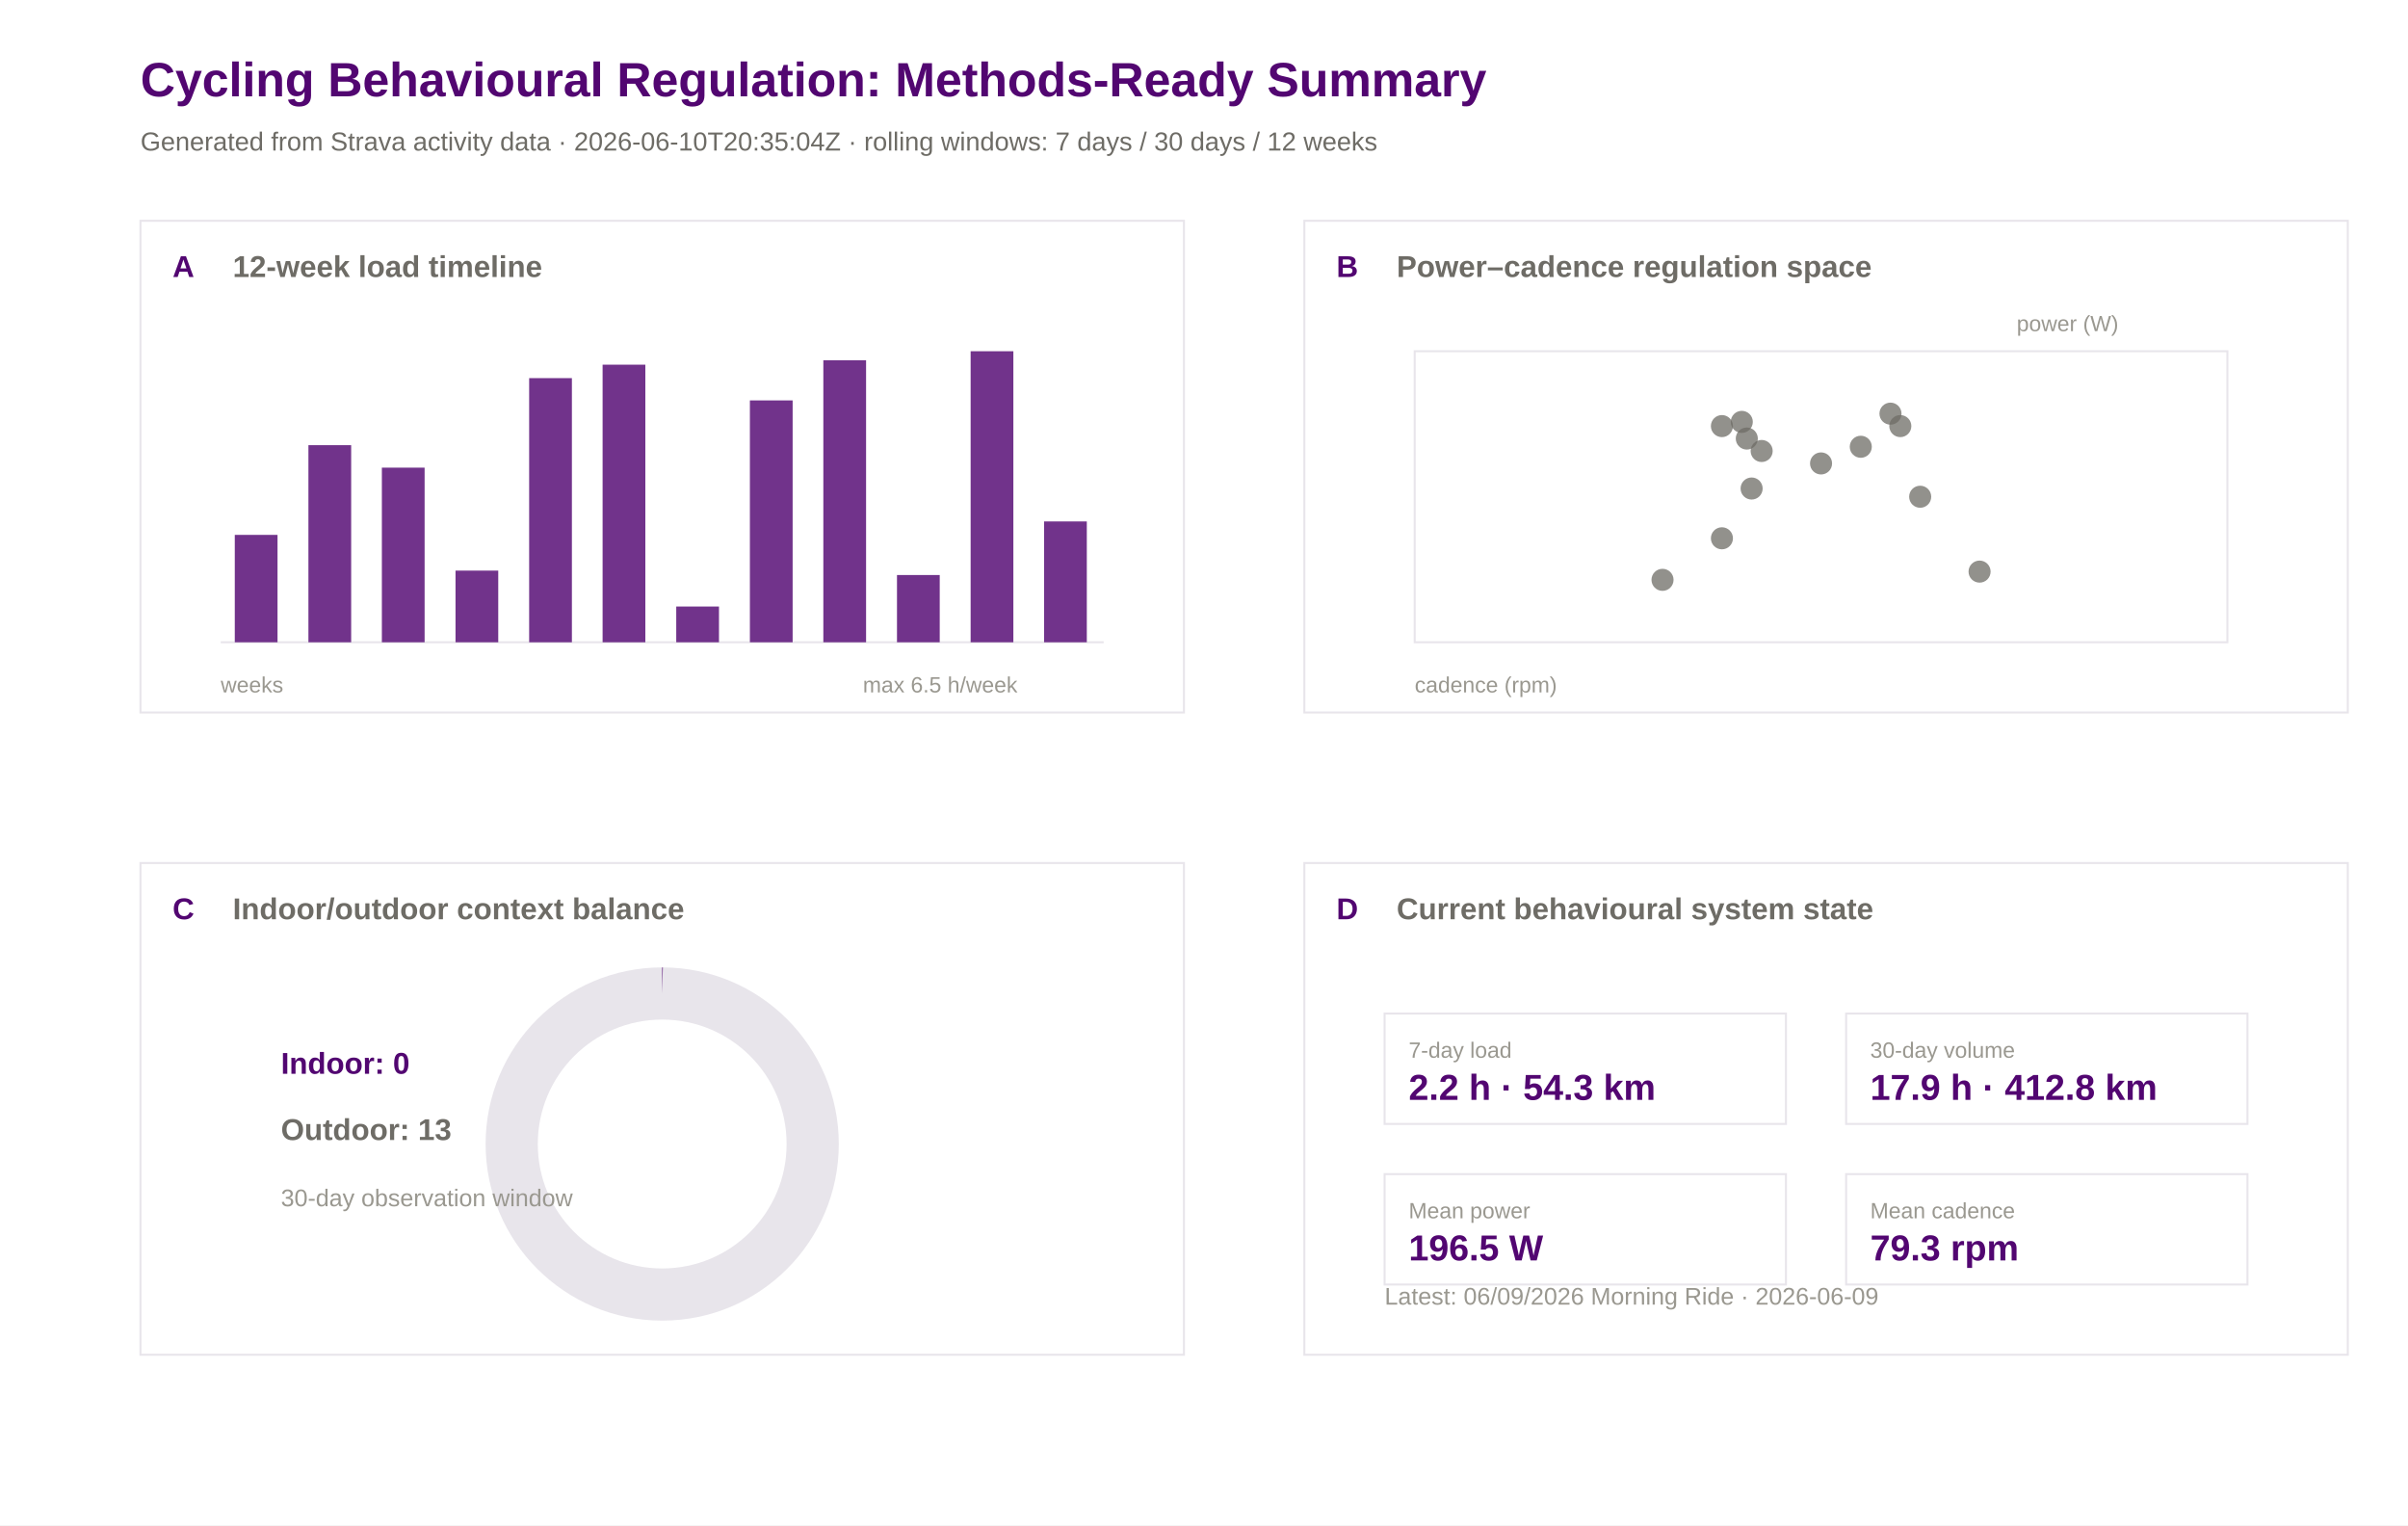
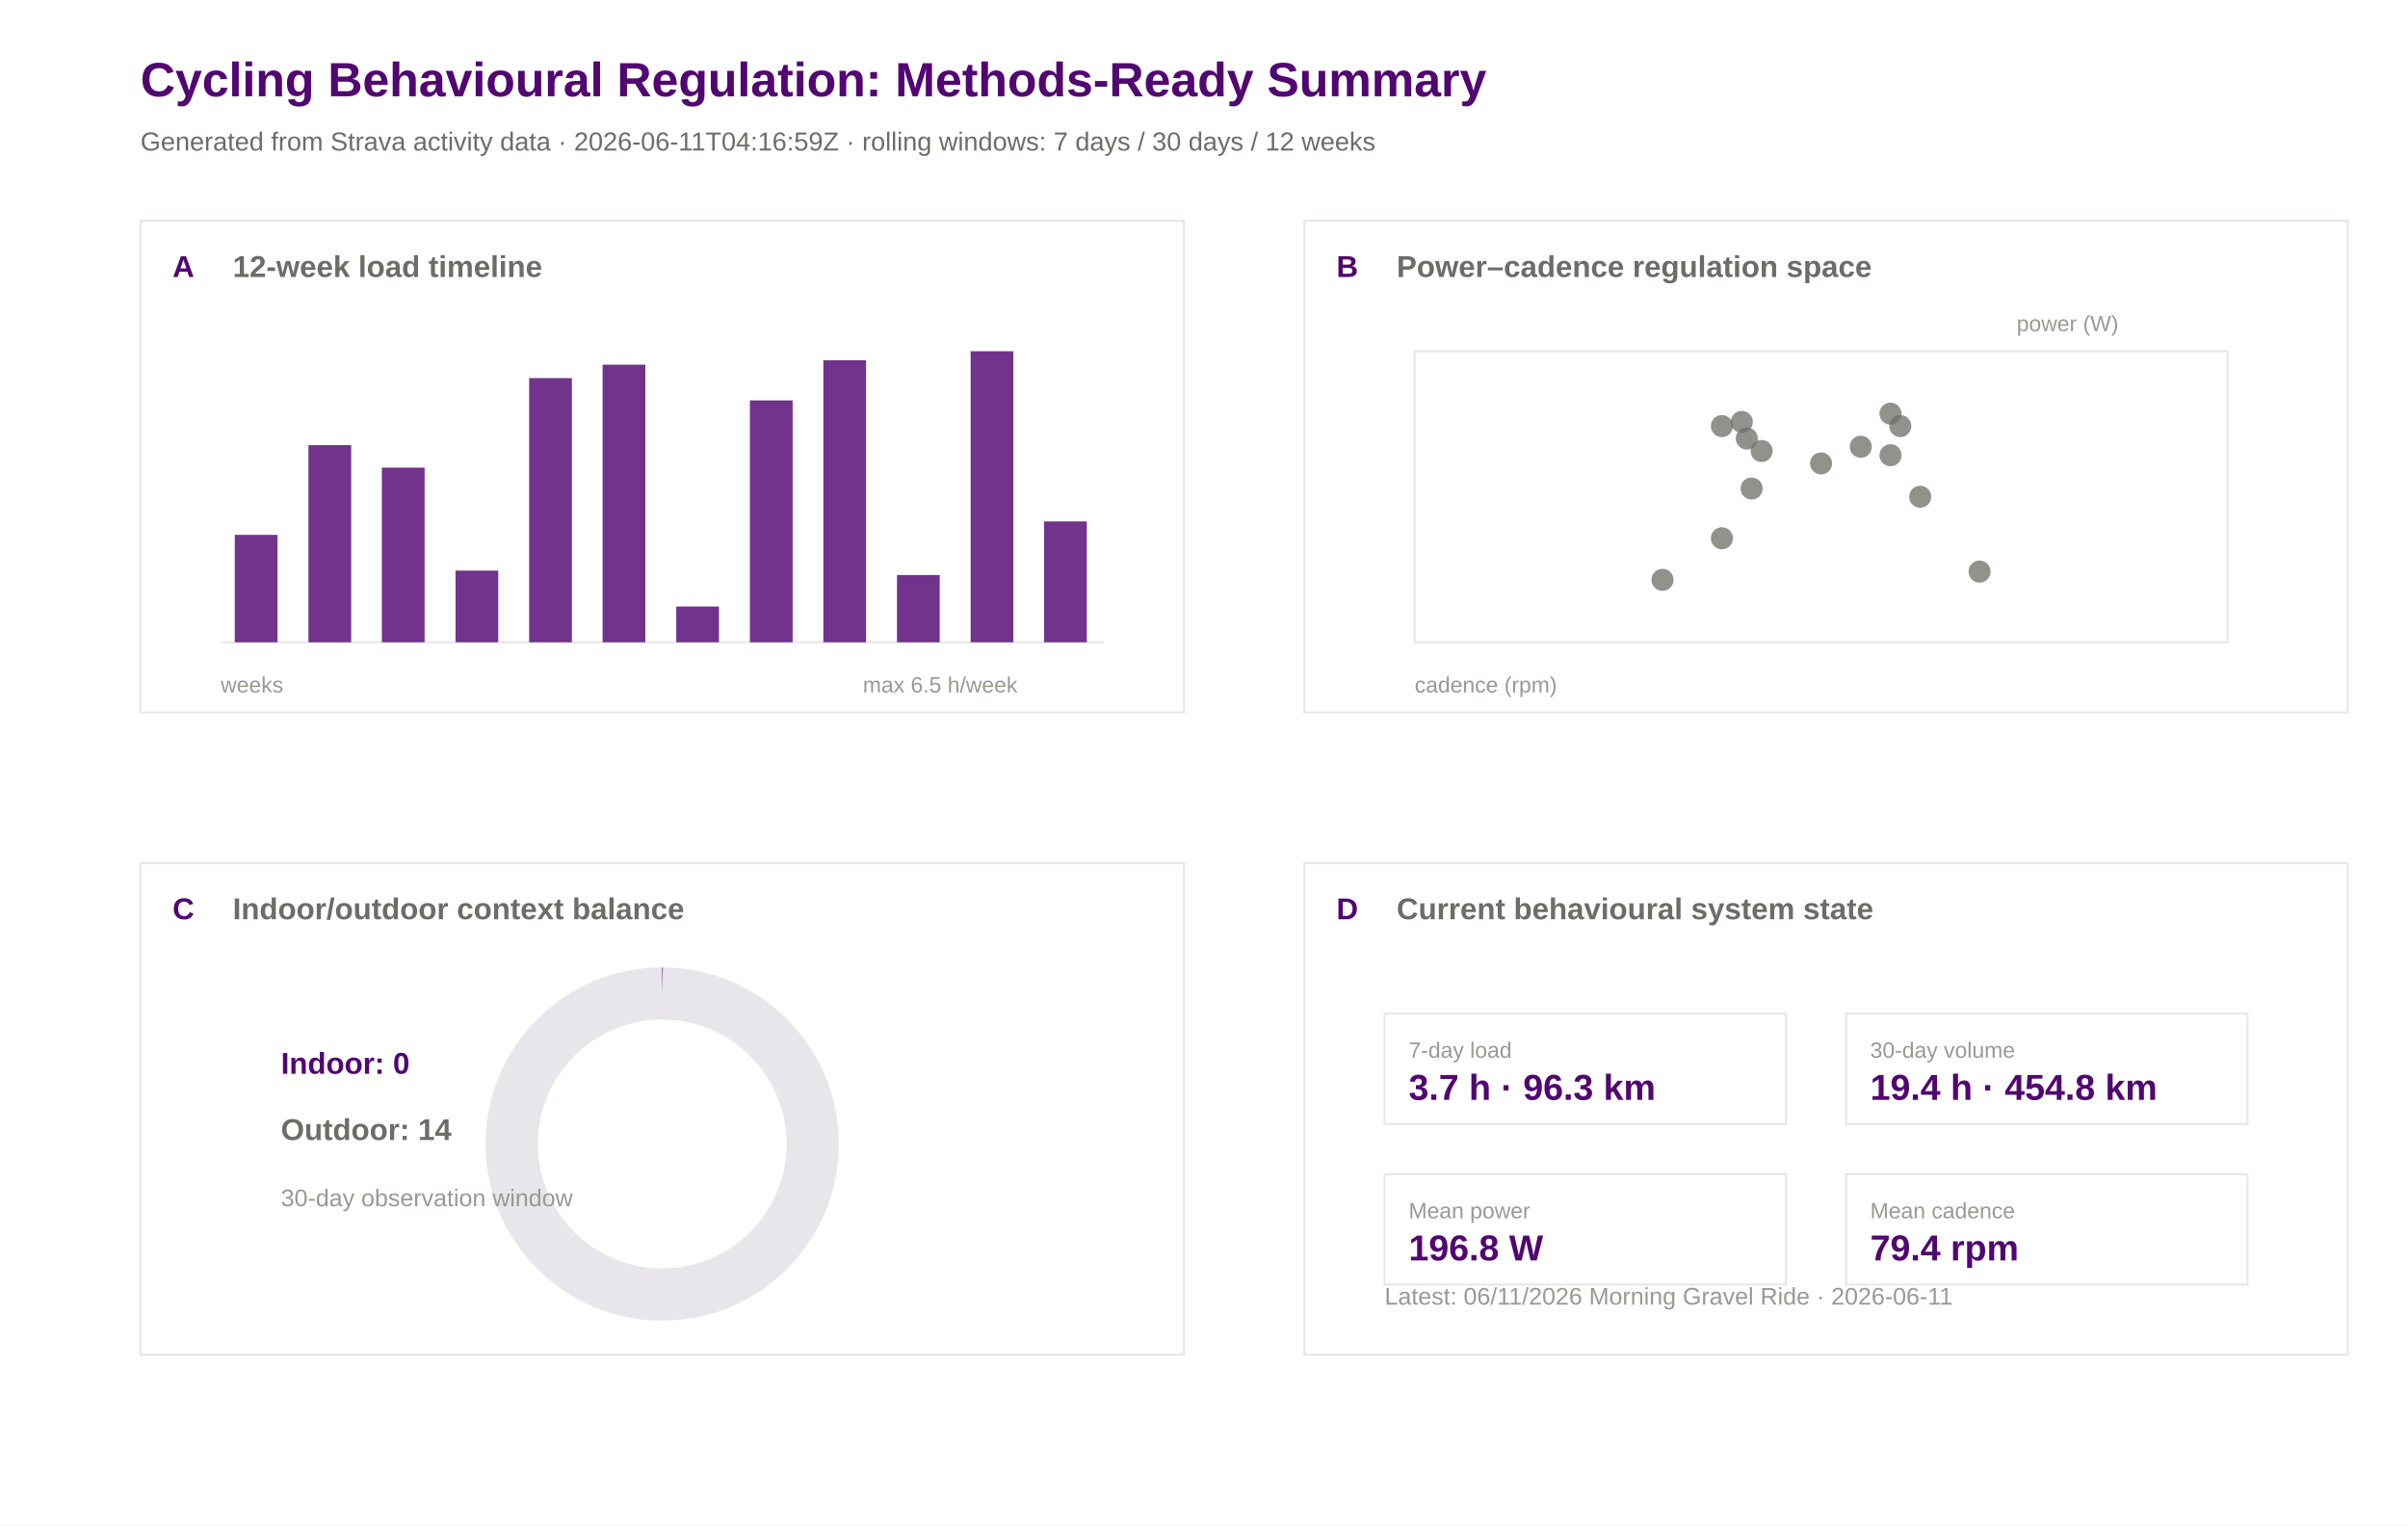
<svg xmlns="http://www.w3.org/2000/svg" width="1200" height="760" viewBox="0 0 1200 760">
  <rect width="100%" height="100%" fill="#ffffff" />
  <text x="70.0" y="48.0" font-family="Arial" font-size="24" font-weight="600" fill="#520671">Cycling Behavioural Regulation: Methods-Ready Summary</text>
-   <text x="70.0" y="75.0" font-family="Arial" font-size="13" font-weight="400" fill="#6e6c66">Generated from Strava activity data · 2026-06-10T20:35:04Z · rolling windows: 7 days / 30 days / 12 weeks</text>
+   <text x="70.0" y="75.0" font-family="Arial" font-size="13" font-weight="400" fill="#6e6c66">Generated from Strava activity data · 2026-06-11T04:16:59Z · rolling windows: 7 days / 30 days / 12 weeks</text>
  <rect x="70" y="110" width="520" height="245" fill="#ffffff" stroke="#e8e5eb" stroke-width="1" />
  <text x="86.0" y="138.0" font-family="Arial" font-size="15" font-weight="600" fill="#520671">A</text>
  <text x="116.0" y="138.0" font-family="Arial" font-size="15" font-weight="600" fill="#6e6c66">12-week load timeline</text>
  <rect x="650" y="110" width="520" height="245" fill="#ffffff" stroke="#e8e5eb" stroke-width="1" />
  <text x="666.0" y="138.0" font-family="Arial" font-size="15" font-weight="600" fill="#520671">B</text>
  <text x="696.0" y="138.0" font-family="Arial" font-size="15" font-weight="600" fill="#6e6c66">Power–cadence regulation space</text>
  <rect x="70" y="430" width="520" height="245" fill="#ffffff" stroke="#e8e5eb" stroke-width="1" />
  <text x="86.0" y="458.0" font-family="Arial" font-size="15" font-weight="600" fill="#520671">C</text>
  <text x="116.0" y="458.0" font-family="Arial" font-size="15" font-weight="600" fill="#6e6c66">Indoor/outdoor context balance</text>
  <rect x="650" y="430" width="520" height="245" fill="#ffffff" stroke="#e8e5eb" stroke-width="1" />
  <text x="666.0" y="458.0" font-family="Arial" font-size="15" font-weight="600" fill="#520671">D</text>
  <text x="696.0" y="458.0" font-family="Arial" font-size="15" font-weight="600" fill="#6e6c66">Current behavioural system state</text>
  <line x1="110" y1="320" x2="550" y2="320" stroke="#e8e5eb" />
  <rect x="117.0" y="266.5" width="21.3" height="53.5" fill="#520671" opacity="0.82" />
  <rect x="153.7" y="221.8" width="21.3" height="98.2" fill="#520671" opacity="0.82" />
  <rect x="190.3" y="233.0" width="21.3" height="87.0" fill="#520671" opacity="0.82" />
  <rect x="227.0" y="284.3" width="21.3" height="35.7" fill="#520671" opacity="0.82" />
  <rect x="263.7" y="188.4" width="21.3" height="131.6" fill="#520671" opacity="0.82" />
  <rect x="300.3" y="181.7" width="21.3" height="138.3" fill="#520671" opacity="0.82" />
  <rect x="337.0" y="302.2" width="21.3" height="17.8" fill="#520671" opacity="0.82" />
  <rect x="373.7" y="199.5" width="21.3" height="120.5" fill="#520671" opacity="0.82" />
  <rect x="410.3" y="179.5" width="21.3" height="140.5" fill="#520671" opacity="0.82" />
  <rect x="447.0" y="286.5" width="21.3" height="33.5" fill="#520671" opacity="0.82" />
  <rect x="483.7" y="175.0" width="21.3" height="145.0" fill="#520671" opacity="0.82" />
  <rect x="520.3" y="259.8" width="21.3" height="60.2" fill="#520671" opacity="0.82" />
  <text x="110.0" y="345.0" font-family="Arial" font-size="11" font-weight="400" fill="#9a9890">weeks</text>
  <text x="430.0" y="345.0" font-family="Arial" font-size="11" font-weight="400" fill="#9a9890">max 6.5 h/week</text>
  <rect x="705" y="175" width="405" height="145" fill="#ffffff" stroke="#e8e5eb" />
  <circle cx="828.5" cy="288.9" r="5.5" fill="#6e6c66" opacity="0.75" />
  <circle cx="872.9" cy="243.4" r="5.5" fill="#6e6c66" opacity="0.75" />
  <circle cx="858.1" cy="268.2" r="5.5" fill="#6e6c66" opacity="0.75" />
  <circle cx="986.5" cy="284.8" r="5.5" fill="#6e6c66" opacity="0.75" />
  <circle cx="947.0" cy="212.3" r="5.5" fill="#6e6c66" opacity="0.75" />
  <circle cx="870.5" cy="218.5" r="5.5" fill="#6e6c66" opacity="0.75" />
  <circle cx="858.1" cy="212.3" r="5.5" fill="#6e6c66" opacity="0.75" />
  <circle cx="907.5" cy="230.9" r="5.5" fill="#6e6c66" opacity="0.75" />
  <circle cx="877.9" cy="224.7" r="5.5" fill="#6e6c66" opacity="0.75" />
  <circle cx="868.0" cy="210.2" r="5.5" fill="#6e6c66" opacity="0.75" />
  <circle cx="956.9" cy="247.5" r="5.5" fill="#6e6c66" opacity="0.75" />
  <circle cx="942.1" cy="206.1" r="5.5" fill="#6e6c66" opacity="0.75" />
  <circle cx="927.3" cy="222.6" r="5.5" fill="#6e6c66" opacity="0.75" />
+   <circle cx="942.1" cy="226.8" r="5.5" fill="#6e6c66" opacity="0.75" />
  <text x="705.0" y="345.0" font-family="Arial" font-size="11" font-weight="400" fill="#9a9890">cadence (rpm)</text>
  <text x="1005.0" y="165.0" font-family="Arial" font-size="11" font-weight="400" fill="#9a9890">power (W)</text>
  <circle cx="330" cy="570" r="75" fill="none" stroke="#e8e5eb" stroke-width="26" />
  <circle cx="330" cy="570" r="75" fill="none" stroke="#520671" stroke-width="26" stroke-dasharray="0.0 471.2" transform="rotate(-90 330 570)" />
  <text x="140.0" y="535.0" font-family="Arial" font-size="15" font-weight="600" fill="#520671">Indoor: 0</text>
-   <text x="140.0" y="568.0" font-family="Arial" font-size="15" font-weight="600" fill="#6e6c66">Outdoor: 13</text>
+   <text x="140.0" y="568.0" font-family="Arial" font-size="15" font-weight="600" fill="#6e6c66">Outdoor: 14</text>
  <text x="140.0" y="601.0" font-family="Arial" font-size="12" font-weight="400" fill="#9a9890">30-day observation window</text>
  <rect x="690" y="505" width="200" height="55" fill="#ffffff" stroke="#e8e5eb" />
  <text x="702.0" y="527.0" font-family="Arial" font-size="11" font-weight="500" fill="#9a9890">7-day load</text>
-   <text x="702.0" y="548.0" font-family="Arial" font-size="18" font-weight="600" fill="#520671">2.2 h · 54.3 km</text>
+   <text x="702.0" y="548.0" font-family="Arial" font-size="18" font-weight="600" fill="#520671">3.7 h · 96.3 km</text>
  <rect x="920" y="505" width="200" height="55" fill="#ffffff" stroke="#e8e5eb" />
  <text x="932.0" y="527.0" font-family="Arial" font-size="11" font-weight="500" fill="#9a9890">30-day volume</text>
-   <text x="932.0" y="548.0" font-family="Arial" font-size="18" font-weight="600" fill="#520671">17.9 h · 412.8 km</text>
+   <text x="932.0" y="548.0" font-family="Arial" font-size="18" font-weight="600" fill="#520671">19.4 h · 454.8 km</text>
  <rect x="690" y="585" width="200" height="55" fill="#ffffff" stroke="#e8e5eb" />
  <text x="702.0" y="607.0" font-family="Arial" font-size="11" font-weight="500" fill="#9a9890">Mean power</text>
-   <text x="702.0" y="628.0" font-family="Arial" font-size="18" font-weight="600" fill="#520671">196.5 W</text>
+   <text x="702.0" y="628.0" font-family="Arial" font-size="18" font-weight="600" fill="#520671">196.8 W</text>
  <rect x="920" y="585" width="200" height="55" fill="#ffffff" stroke="#e8e5eb" />
  <text x="932.0" y="607.0" font-family="Arial" font-size="11" font-weight="500" fill="#9a9890">Mean cadence</text>
-   <text x="932.0" y="628.0" font-family="Arial" font-size="18" font-weight="600" fill="#520671">79.3 rpm</text>
-   <text x="690.0" y="650.0" font-family="Arial" font-size="12" font-weight="400" fill="#9a9890">Latest: 06/09/2026 Morning Ride · 2026-06-09</text>
+   <text x="932.0" y="628.0" font-family="Arial" font-size="18" font-weight="600" fill="#520671">79.4 rpm</text>
+   <text x="690.0" y="650.0" font-family="Arial" font-size="12" font-weight="400" fill="#9a9890">Latest: 06/11/2026 Morning Gravel Ride · 2026-06-11</text>
</svg>
